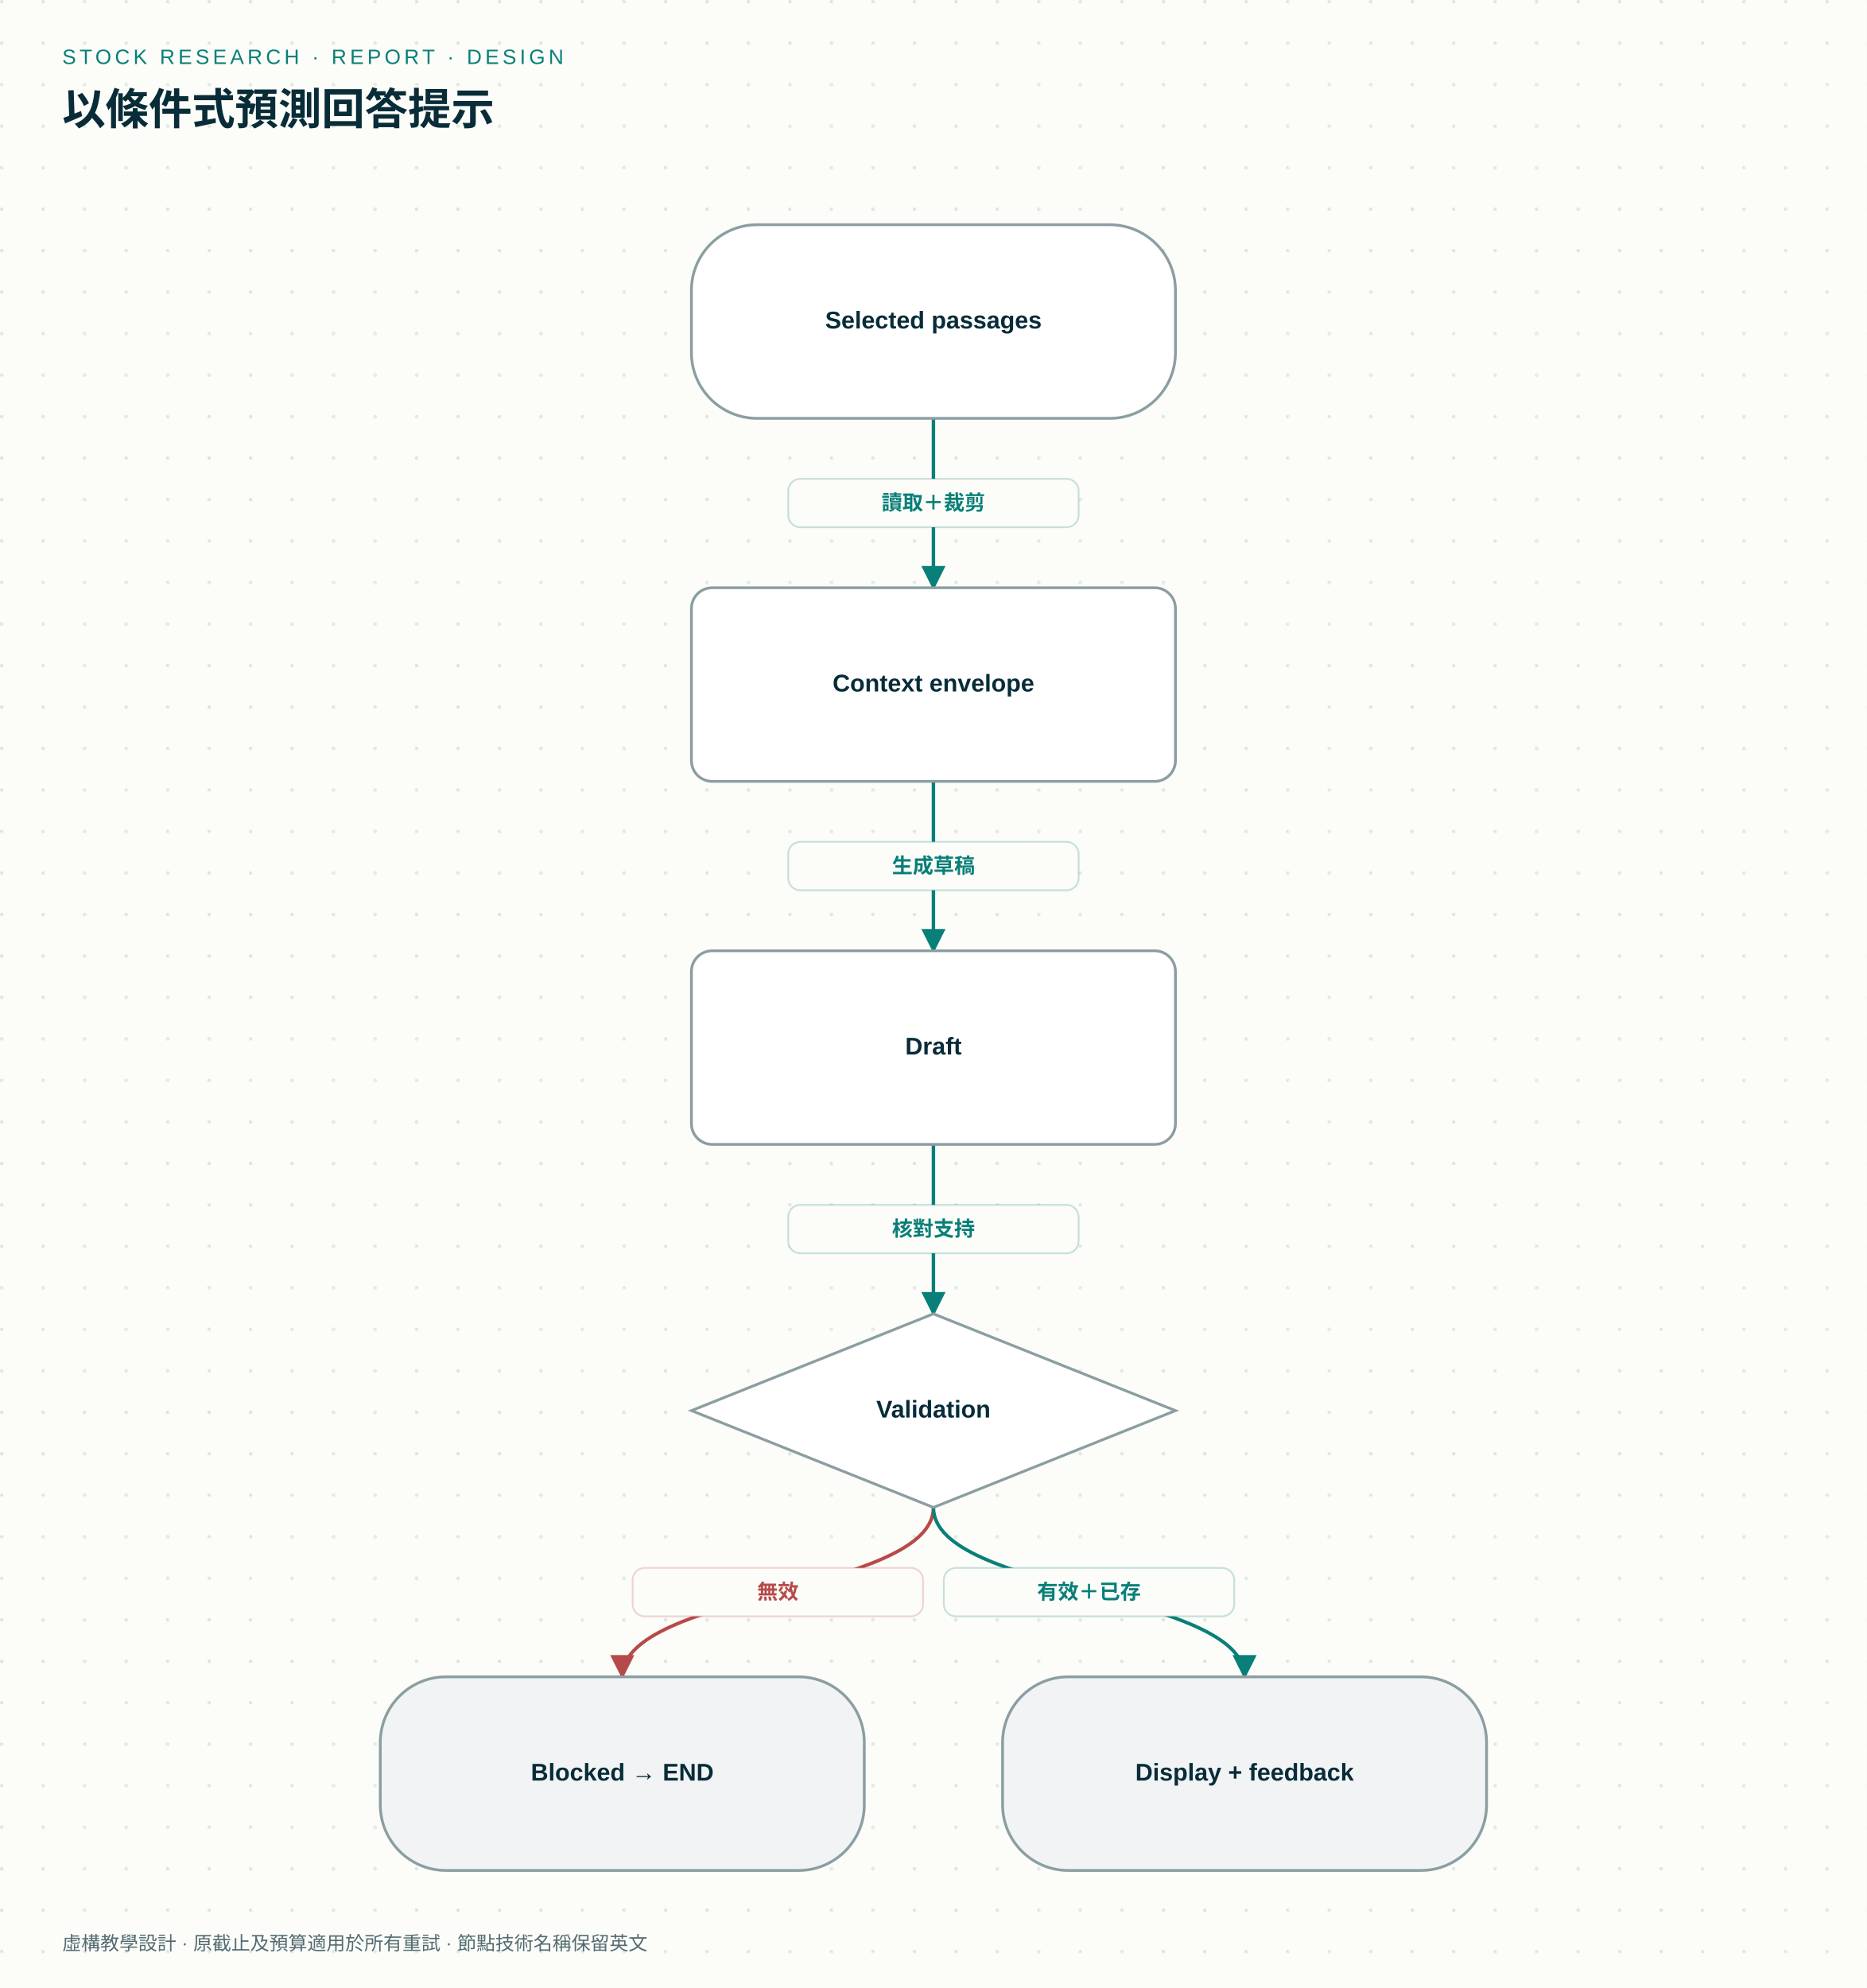
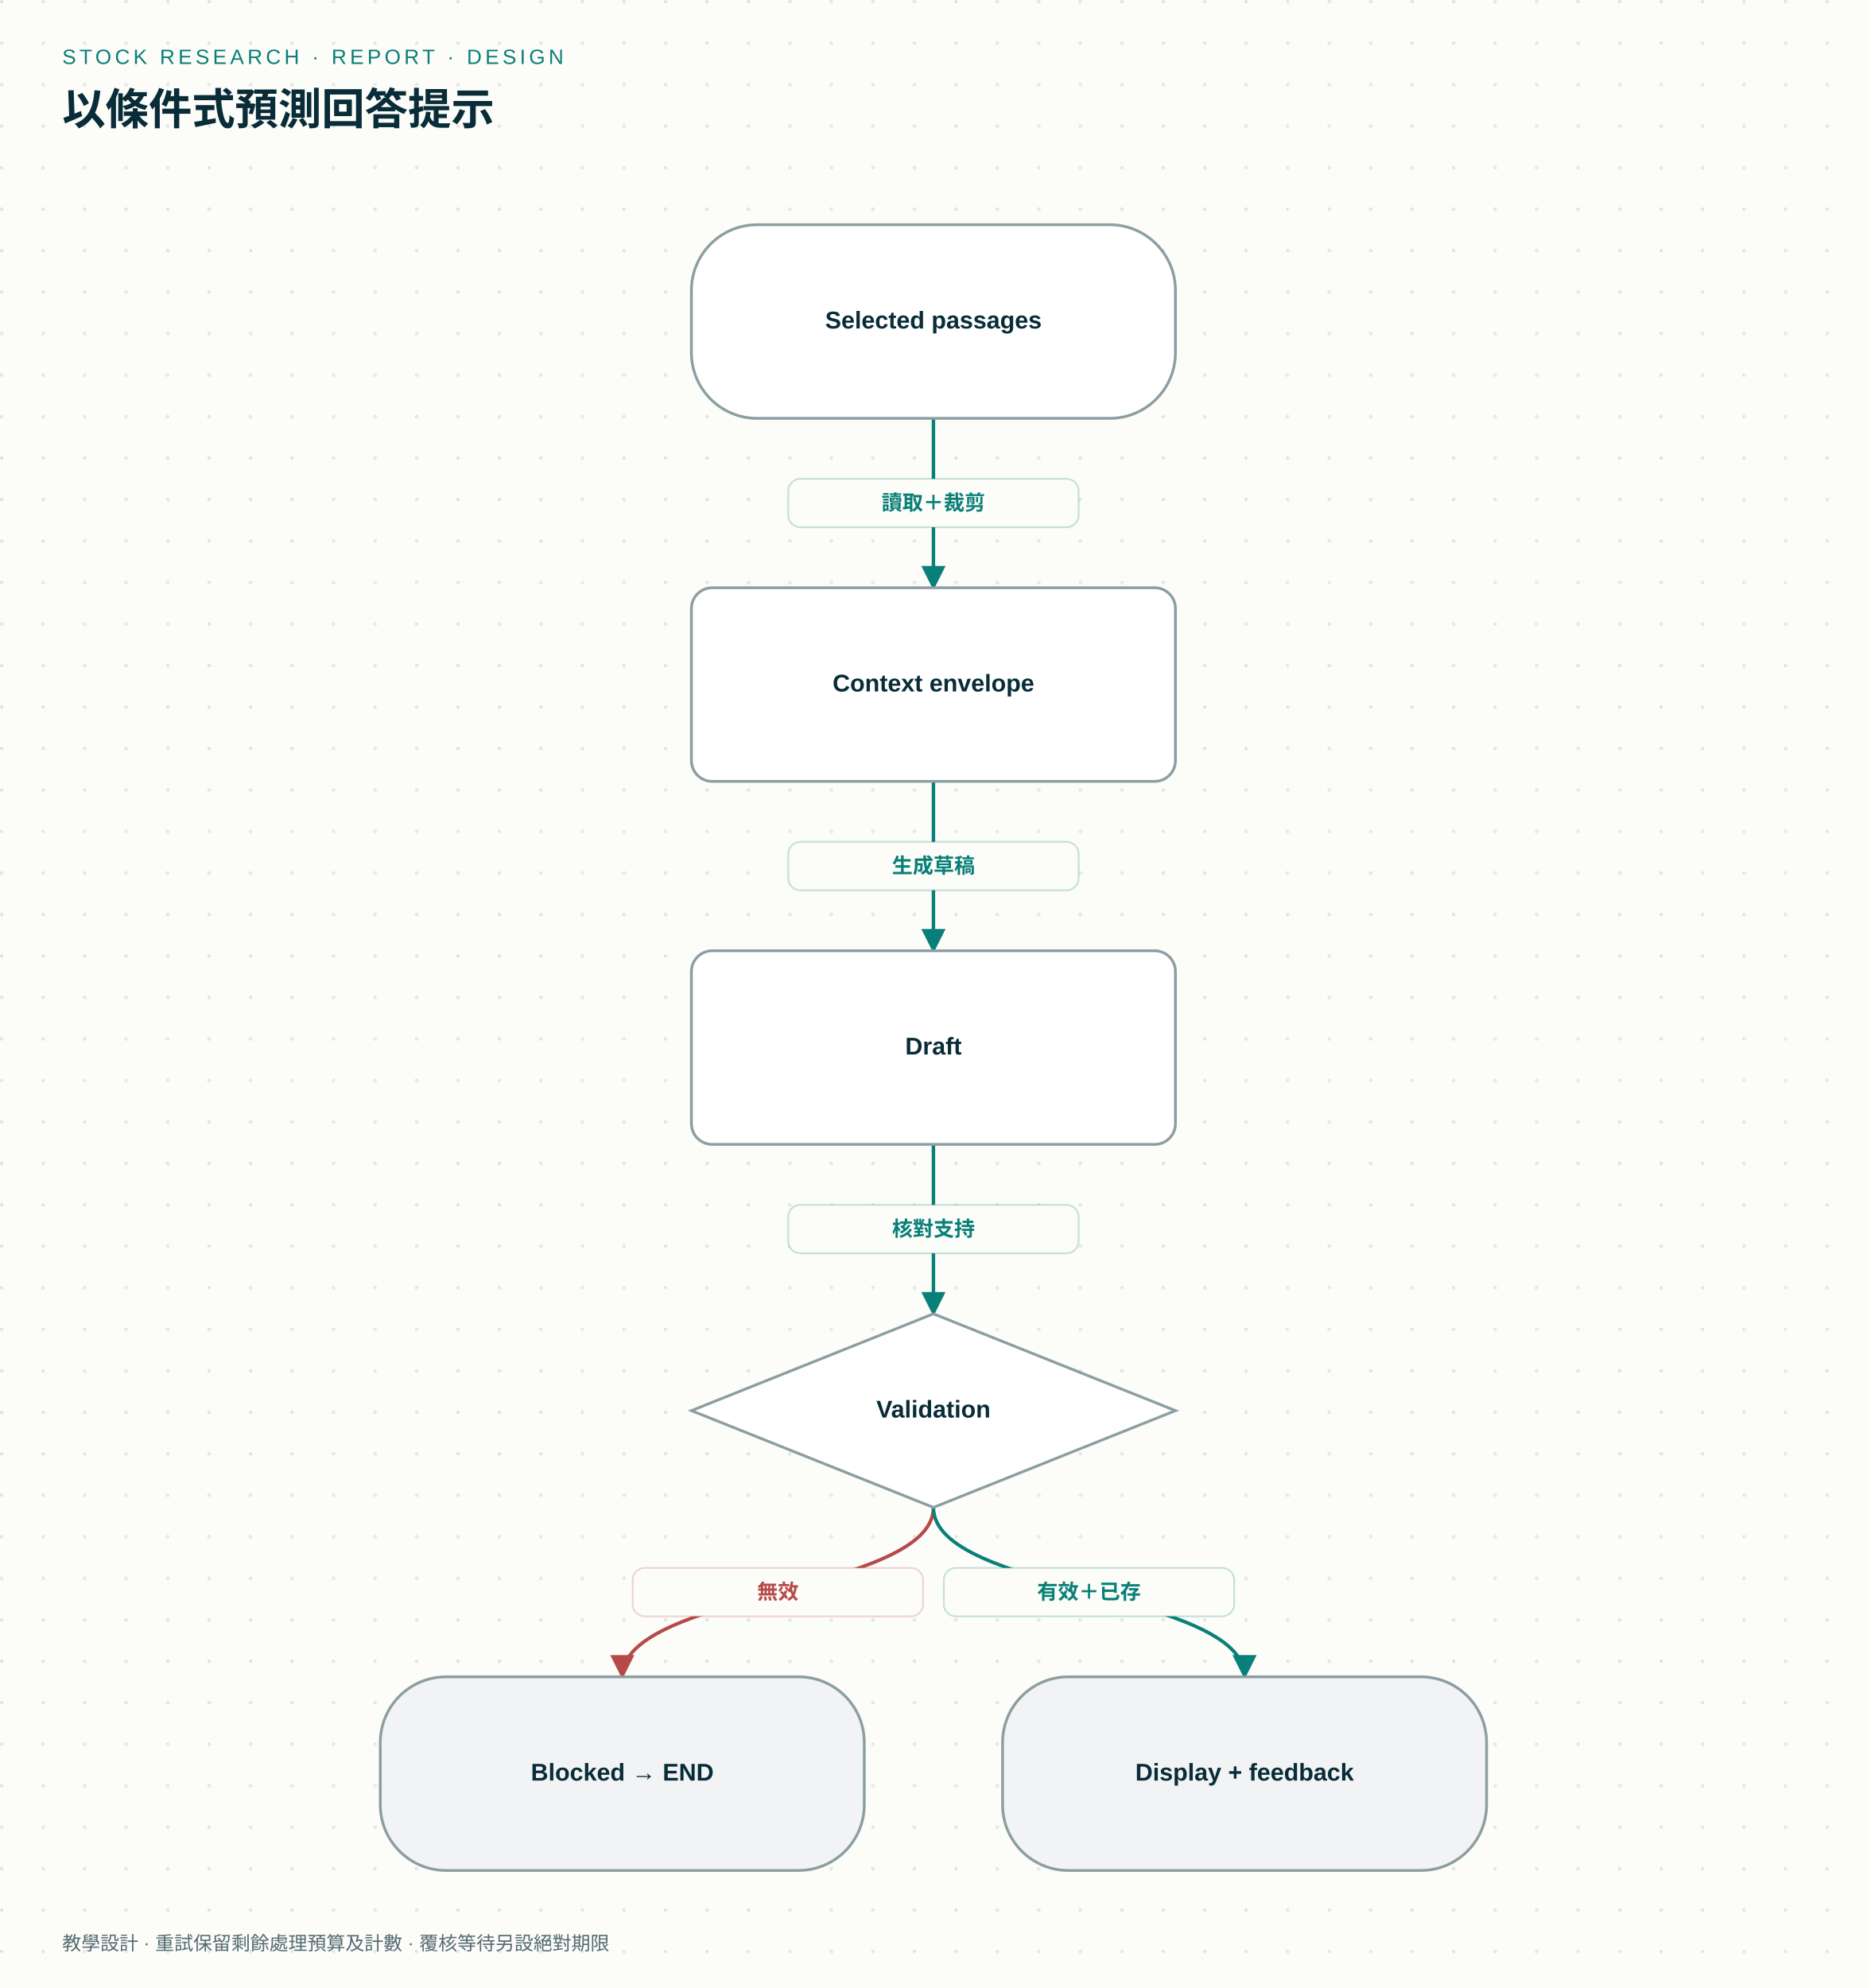
<svg xmlns="http://www.w3.org/2000/svg" viewBox="0 0 1080 1150" width="1080" height="1150" role="img" aria-label="以條件式預測回答提示" style="font-family:Arial, &quot;Noto Sans TC&quot;, sans-serif;display:block;max-width:100%;height:auto">
  <defs>
    <pattern id="report-zh-grid" width="24" height="24" patternUnits="userSpaceOnUse">
      <circle cx="1" cy="1" r="1" fill="#dce4df" />
    </pattern>
    <marker id="report-zh-flow" viewBox="0 0 10 10" refX="9" refY="5" markerWidth="7" markerHeight="7" orient="auto-start-reverse">
      <path d="M 0 0 L 10 5 L 0 10 z" fill="#087f78" />
    </marker>
    <marker id="report-zh-retry" viewBox="0 0 10 10" refX="9" refY="5" markerWidth="7" markerHeight="7" orient="auto-start-reverse">
      <path d="M 0 0 L 10 5 L 0 10 z" fill="#7251a1" />
    </marker>
    <marker id="report-zh-fallback" viewBox="0 0 10 10" refX="9" refY="5" markerWidth="7" markerHeight="7" orient="auto-start-reverse">
      <path d="M 0 0 L 10 5 L 0 10 z" fill="#9b641b" />
    </marker>
    <marker id="report-zh-stop" viewBox="0 0 10 10" refX="9" refY="5" markerWidth="7" markerHeight="7" orient="auto-start-reverse">
      <path d="M 0 0 L 10 5 L 0 10 z" fill="#b64a4a" />
    </marker>
  </defs>
  <rect width="1080" height="1150" fill="#fcfcf8" />
  <rect width="1080" height="1150" fill="url(#report-zh-grid)" />
  <text x="36" y="37" fill="#087f78" font-size="12" letter-spacing="2">STOCK RESEARCH · REPORT · DESIGN</text>
  <text x="36" y="72" fill="#082c38" font-size="25" font-weight="700">以條件式預測回答提示</text>
  <g opacity="1">
    <path d="M 540 242 C 540 291, 540 291, 540 340" fill="none" stroke="#087f78" stroke-width="2" marker-end="url(#report-zh-flow)" />
    <rect x="456" y="277" width="168" height="28" rx="7" fill="#fcfcf8" stroke="#087f78" stroke-opacity=".23" />
    <text x="540" text-anchor="middle" fill="#087f78" font-size="12" font-weight="600">
      <tspan x="540" y="295">讀取＋裁剪</tspan>
    </text>
  </g>
  <g opacity="1">
    <path d="M 540 452 C 540 501, 540 501, 540 550" fill="none" stroke="#087f78" stroke-width="2" marker-end="url(#report-zh-flow)" />
    <rect x="456" y="487" width="168" height="28" rx="7" fill="#fcfcf8" stroke="#087f78" stroke-opacity=".23" />
    <text x="540" text-anchor="middle" fill="#087f78" font-size="12" font-weight="600">
      <tspan x="540" y="505">生成草稿</tspan>
    </text>
  </g>
  <g opacity="1">
    <path d="M 540 662 C 540 711, 540 711, 540 760" fill="none" stroke="#087f78" stroke-width="2" marker-end="url(#report-zh-flow)" />
    <rect x="456" y="697" width="168" height="28" rx="7" fill="#fcfcf8" stroke="#087f78" stroke-opacity=".23" />
    <text x="540" text-anchor="middle" fill="#087f78" font-size="12" font-weight="600">
      <tspan x="540" y="715">核對支持</tspan>
    </text>
  </g>
  <g opacity="1">
    <path d="M 540 872 C 540 921, 360 921, 360 970" fill="none" stroke="#b64a4a" stroke-width="2" marker-end="url(#report-zh-stop)" />
    <rect x="366" y="907" width="168" height="28" rx="7" fill="#fcfcf8" stroke="#b64a4a" stroke-opacity=".23" />
    <text x="450" text-anchor="middle" fill="#b64a4a" font-size="12" font-weight="600">
      <tspan x="450" y="925">無效</tspan>
    </text>
  </g>
  <g opacity="1">
    <path d="M 540 872 C 540 921, 720 921, 720 970" fill="none" stroke="#087f78" stroke-width="2" marker-end="url(#report-zh-flow)" />
    <rect x="546" y="907" width="168" height="28" rx="7" fill="#fcfcf8" stroke="#087f78" stroke-opacity=".23" />
    <text x="630" text-anchor="middle" fill="#087f78" font-size="12" font-weight="600">
      <tspan x="630" y="925">有效＋已存</tspan>
    </text>
  </g>
  <g data-node-id="Selected passages" aria-label="Selected passages">
    <rect x="400" y="130" width="280" height="112" rx="38" fill="#fff" stroke="#8b9ea2" stroke-width="1.6" />
    <text x="540" text-anchor="middle" fill="#082c38" font-size="14" font-weight="600" pointer-events="none">
      <tspan x="540" y="190">Selected passages</tspan>
    </text>
  </g>
  <g data-node-id="Context envelope" aria-label="Context envelope">
    <rect x="400" y="340" width="280" height="112" rx="12" fill="#fff" stroke="#8b9ea2" stroke-width="1.6" />
    <text x="540" text-anchor="middle" fill="#082c38" font-size="14" font-weight="600" pointer-events="none">
      <tspan x="540" y="400">Context envelope</tspan>
    </text>
  </g>
  <g data-node-id="Draft" aria-label="Draft">
    <rect x="400" y="550" width="280" height="112" rx="12" fill="#fff" stroke="#8b9ea2" stroke-width="1.6" />
    <text x="540" text-anchor="middle" fill="#082c38" font-size="14" font-weight="600" pointer-events="none">
      <tspan x="540" y="610">Draft</tspan>
    </text>
  </g>
  <g data-node-id="Validation" aria-label="Validation">
    <polygon points="540,760 680,816 540,872 400,816" fill="#fff" stroke="#8b9ea2" stroke-width="1.6" />
    <text x="540" text-anchor="middle" fill="#082c38" font-size="14" font-weight="600" pointer-events="none">
      <tspan x="540" y="820">Validation</tspan>
    </text>
  </g>
  <g data-node-id="Blocked → END" aria-label="Blocked → END">
    <rect x="220" y="970" width="280" height="112" rx="38" fill="#f1f3f4" stroke="#8b9ea2" stroke-width="1.6" />
    <text x="360" text-anchor="middle" fill="#082c38" font-size="14" font-weight="600" pointer-events="none">
      <tspan x="360" y="1030">Blocked → END</tspan>
    </text>
  </g>
  <g data-node-id="Display + feedback" aria-label="Display + feedback">
    <rect x="580" y="970" width="280" height="112" rx="38" fill="#f1f3f4" stroke="#8b9ea2" stroke-width="1.6" />
    <text x="720" text-anchor="middle" fill="#082c38" font-size="14" font-weight="600" pointer-events="none">
      <tspan x="720" y="1030">Display + feedback</tspan>
    </text>
  </g>
-   <text x="36" y="1128" font-size="11" fill="#536b72">虛構教學設計 · 原截止及預算適用於所有重試 · 節點技術名稱保留英文</text>
+   <text x="36" y="1128" font-size="11" fill="#536b72">教學設計 · 重試保留剩餘處理預算及計數 · 覆核等待另設絕對期限</text>
</svg>
